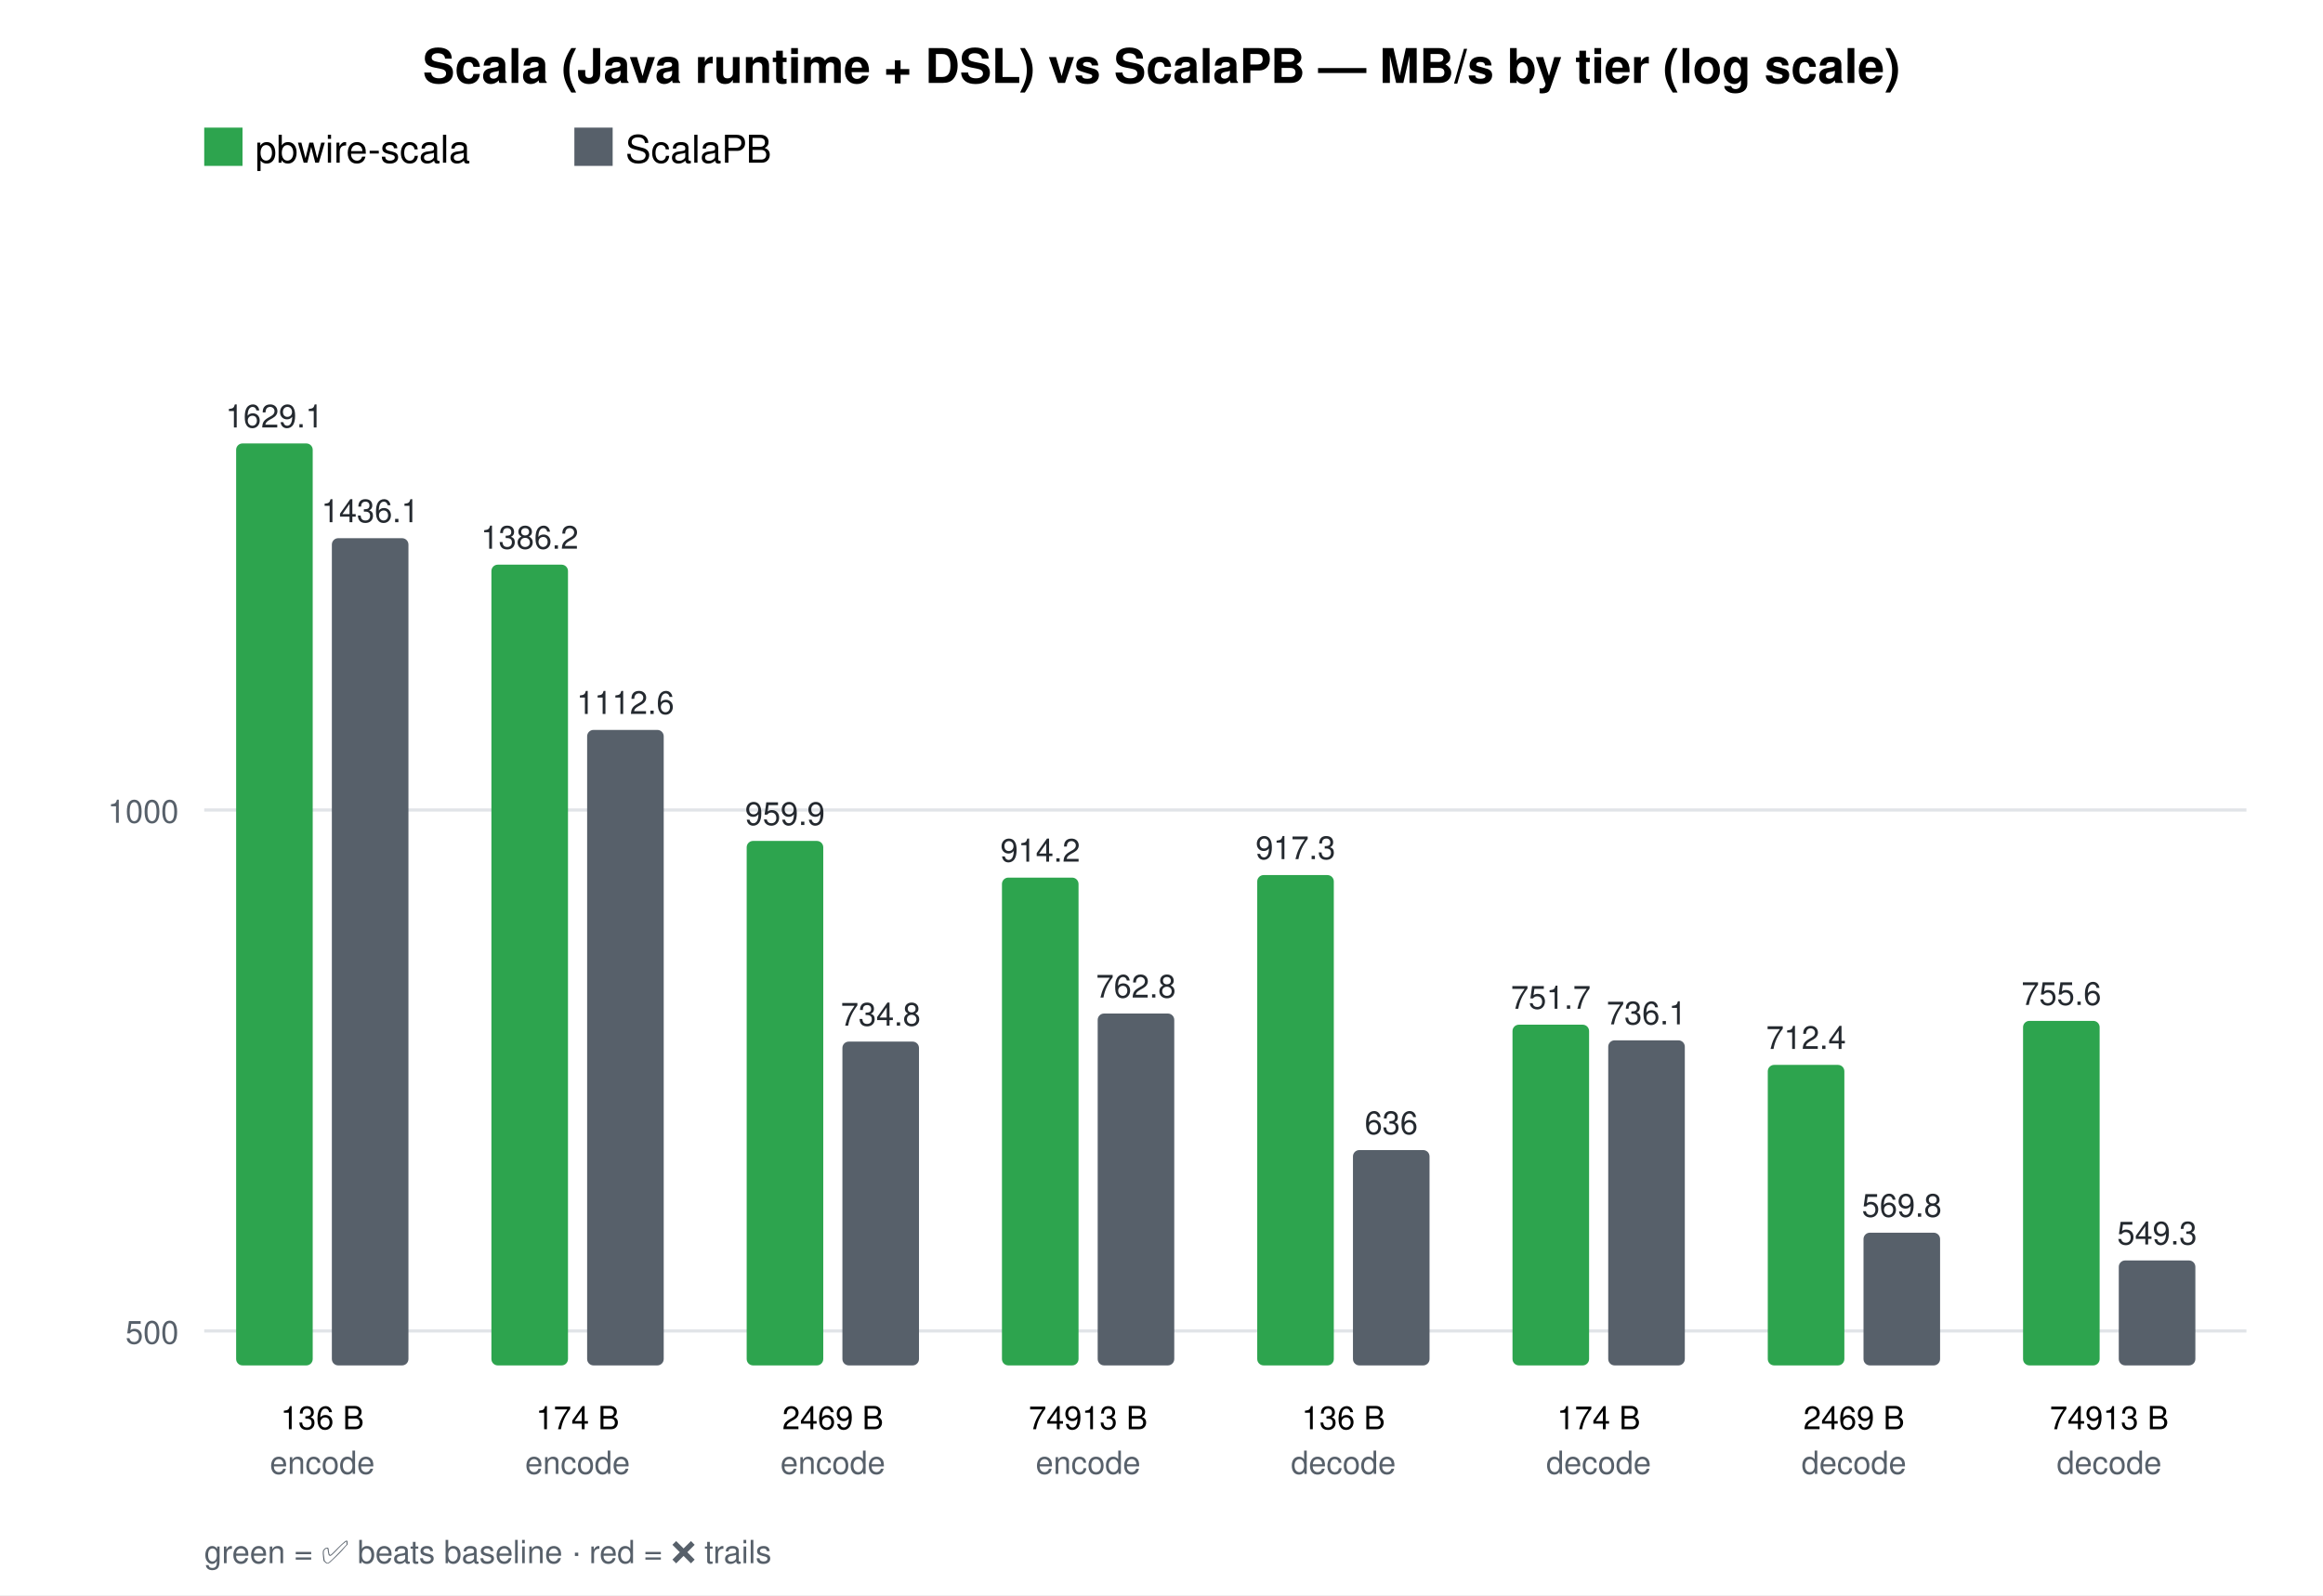
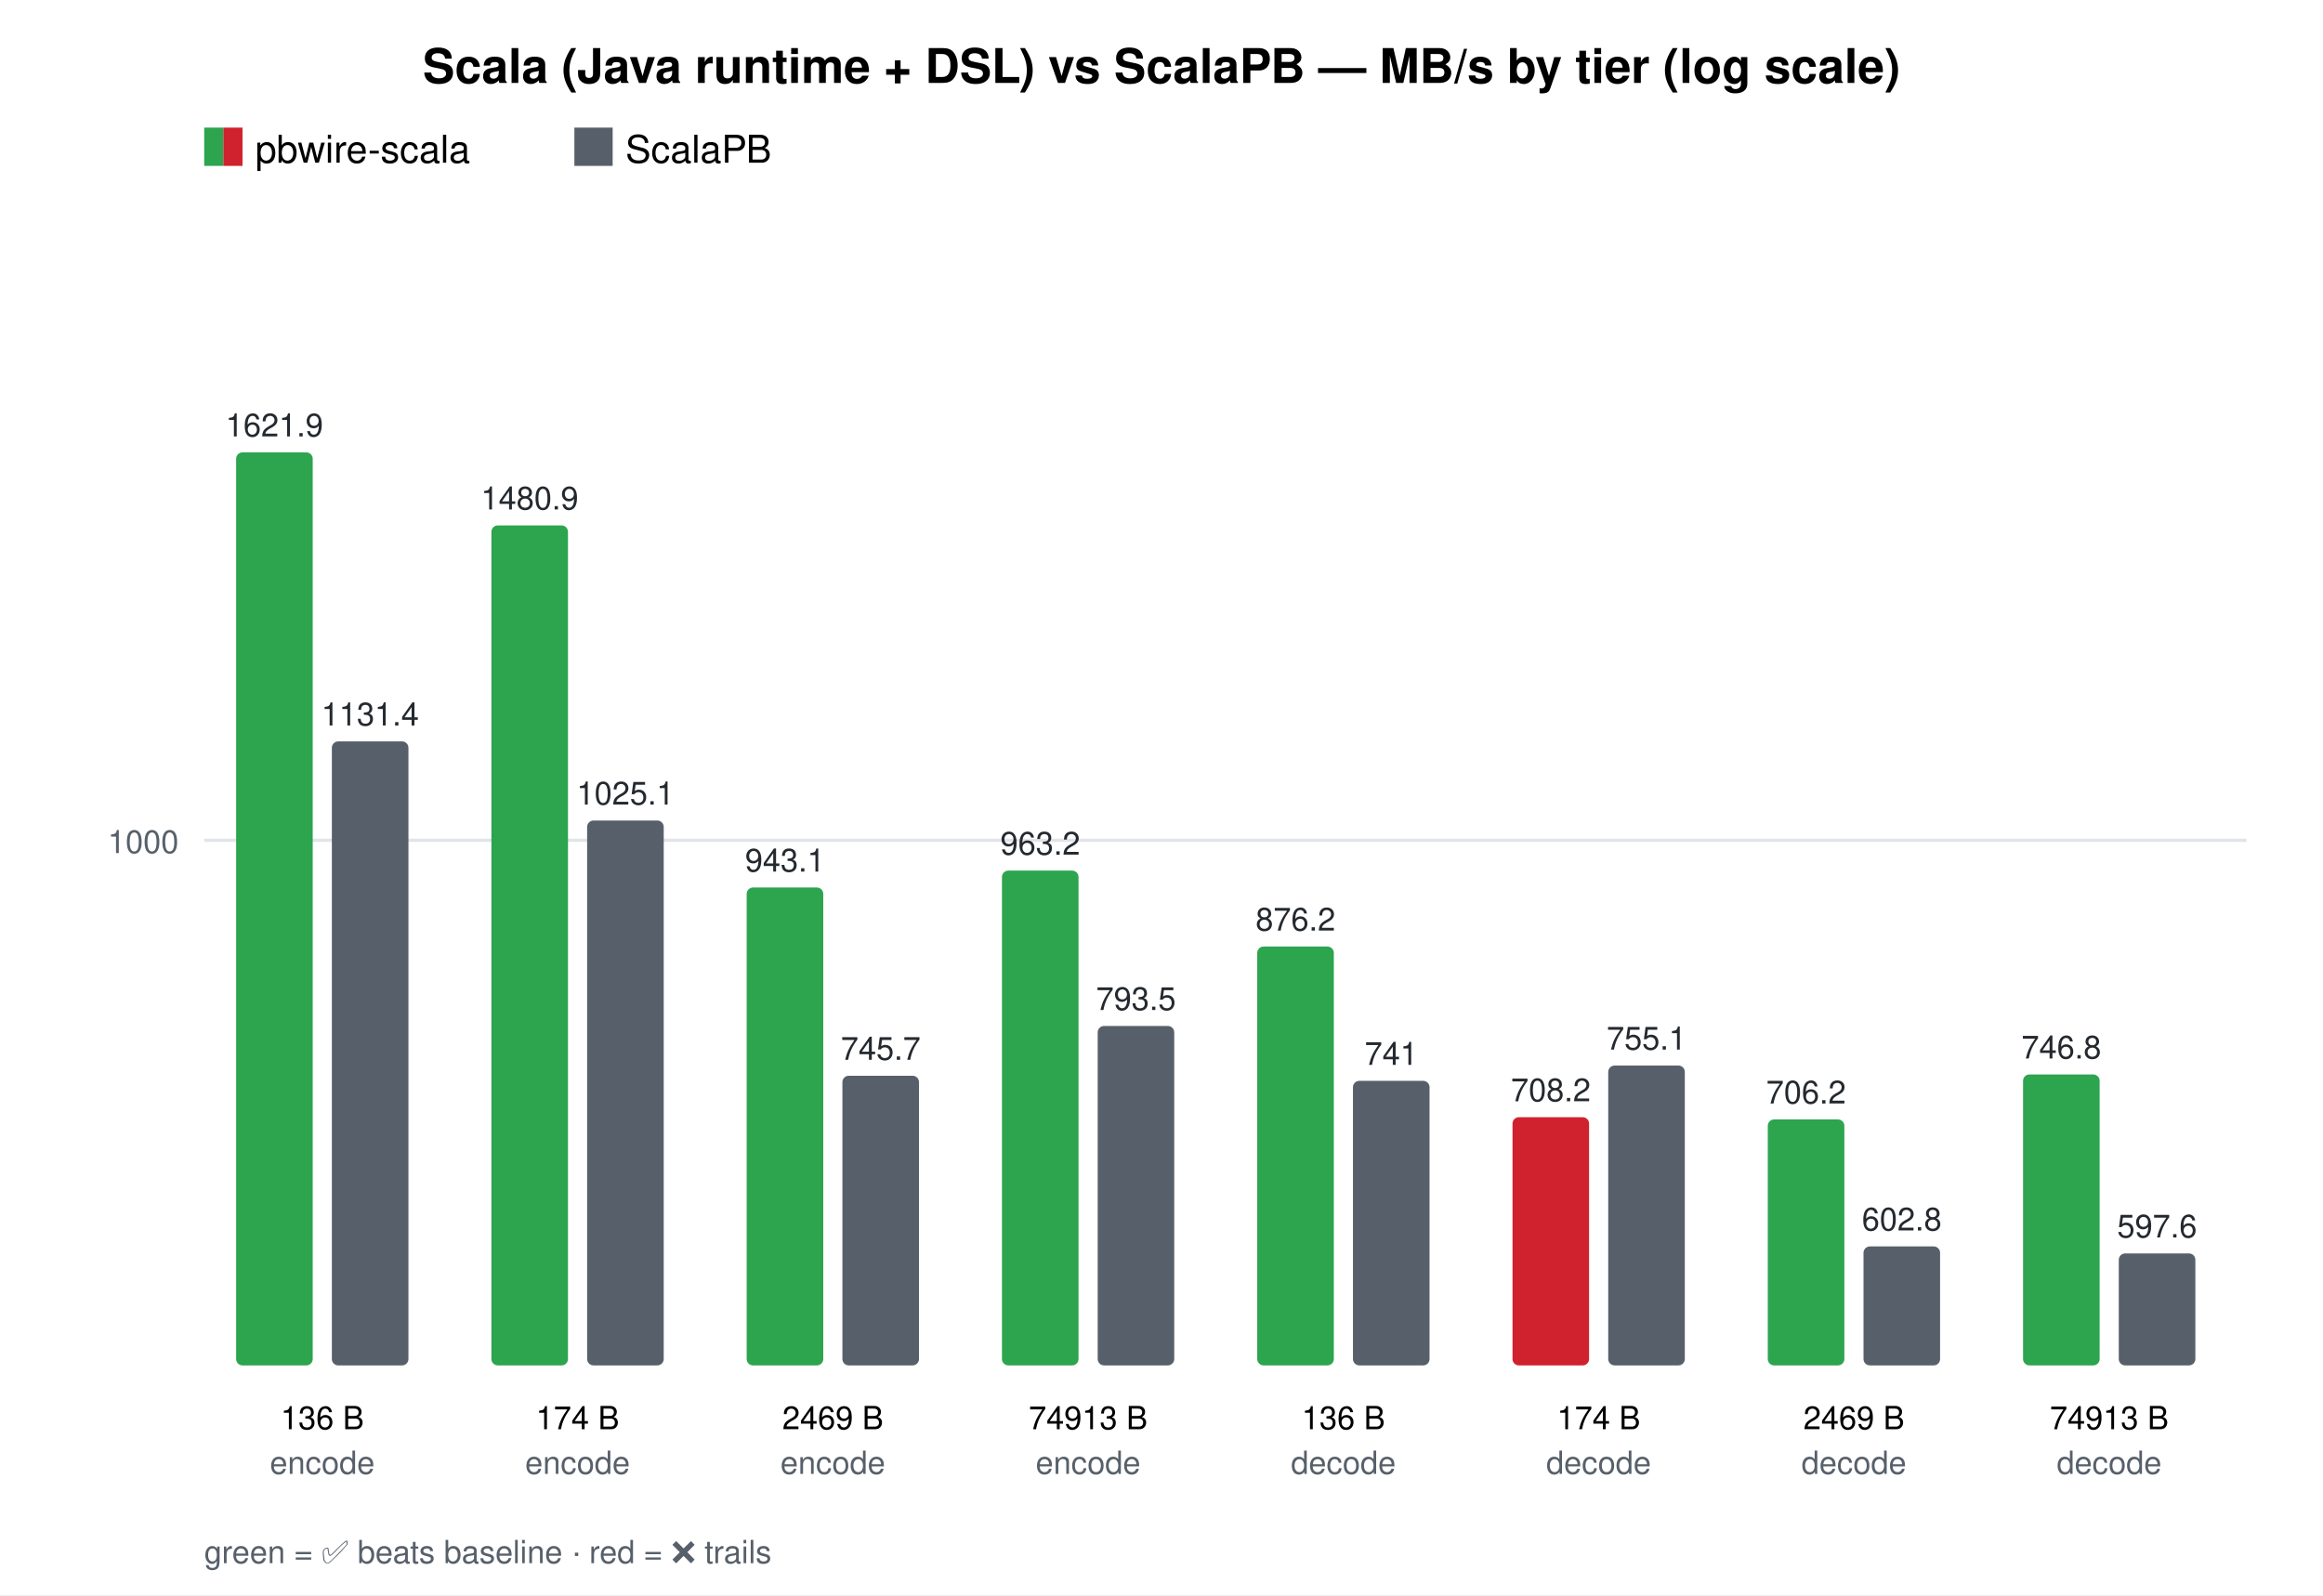
<svg xmlns="http://www.w3.org/2000/svg" width="728" height="500" font-family="Helvetica, Arial, sans-serif">
  <rect width="728" height="500" fill="#ffffff" />
  <text x="364.0" y="26" text-anchor="middle" font-size="15" font-weight="bold">Scala (Java runtime + DSL) vs ScalaPB — MB/s by tier (log scale)</text>
-   <rect x="64" y="40" width="12" height="12" fill="#2da44e" />
+   <rect x="64" y="40" width="6" height="12" fill="#2da44e" />
+   <rect x="70" y="40" width="6" height="12" fill="#cf222e" />
  <text x="80" y="51" font-size="12">pbwire-scala</text>
  <rect x="180.0" y="40" width="12" height="12" fill="#57606a" />
  <text x="196.0" y="51" font-size="12">ScalaPB</text>
-   <line x1="64" y1="417.2" x2="704" y2="417.2" stroke="#e1e4e8" />
-   <text x="56" y="421.2" text-anchor="end" font-size="10" fill="#57606a">500</text>
-   <line x1="64" y1="253.9" x2="704" y2="253.9" stroke="#e1e4e8" />
-   <text x="56" y="257.9" text-anchor="end" font-size="10" fill="#57606a">1000</text>
+   <line x1="64" y1="263.4" x2="704" y2="263.4" stroke="#e1e4e8" />
+   <text x="56" y="267.4" text-anchor="end" font-size="10" fill="#57606a">1000</text>
  <text x="101.0" y="448" text-anchor="middle" font-size="10">136 B</text>
  <text x="101.0" y="462" text-anchor="middle" font-size="10" fill="#57606a">encode</text>
-   <rect x="74.0" y="139.0" width="24" height="289.0" rx="2" fill="#2da44e" />
-   <text x="86.0" y="134.0" text-anchor="middle" font-size="10" fill="#24292f">1629.1</text>
-   <rect x="104.0" y="168.7" width="24" height="259.3" rx="2" fill="#57606a" />
-   <text x="116.0" y="163.7" text-anchor="middle" font-size="10" fill="#24292f">1436.1</text>
+   <rect x="74.0" y="141.8" width="24" height="286.2" rx="2" fill="#2da44e" />
+   <text x="86.0" y="136.8" text-anchor="middle" font-size="10" fill="#24292f">1621.9</text>
+   <rect x="104.0" y="232.4" width="24" height="195.6" rx="2" fill="#57606a" />
+   <text x="116.0" y="227.4" text-anchor="middle" font-size="10" fill="#24292f">1131.4</text>
  <text x="181.0" y="448" text-anchor="middle" font-size="10">174 B</text>
  <text x="181.0" y="462" text-anchor="middle" font-size="10" fill="#57606a">encode</text>
-   <rect x="154.0" y="177.0" width="24" height="251.0" rx="2" fill="#2da44e" />
-   <text x="166.0" y="172.0" text-anchor="middle" font-size="10" fill="#24292f">1386.2</text>
-   <rect x="184.0" y="228.8" width="24" height="199.2" rx="2" fill="#57606a" />
-   <text x="196.0" y="223.8" text-anchor="middle" font-size="10" fill="#24292f">1112.6</text>
+   <rect x="154.0" y="164.7" width="24" height="263.3" rx="2" fill="#2da44e" />
+   <text x="166.0" y="159.7" text-anchor="middle" font-size="10" fill="#24292f">1480.9</text>
+   <rect x="184.0" y="257.2" width="24" height="170.8" rx="2" fill="#57606a" />
+   <text x="196.0" y="252.2" text-anchor="middle" font-size="10" fill="#24292f">1025.1</text>
  <text x="261.0" y="448" text-anchor="middle" font-size="10">2469 B</text>
  <text x="261.0" y="462" text-anchor="middle" font-size="10" fill="#57606a">encode</text>
-   <rect x="234.0" y="263.6" width="24" height="164.4" rx="2" fill="#2da44e" />
-   <text x="246.0" y="258.6" text-anchor="middle" font-size="10" fill="#24292f">959.9</text>
-   <rect x="264.0" y="326.5" width="24" height="101.5" rx="2" fill="#57606a" />
-   <text x="276.0" y="321.5" text-anchor="middle" font-size="10" fill="#24292f">734.8</text>
+   <rect x="234.0" y="278.2" width="24" height="149.8" rx="2" fill="#2da44e" />
+   <text x="246.0" y="273.2" text-anchor="middle" font-size="10" fill="#24292f">943.1</text>
+   <rect x="264.0" y="337.2" width="24" height="90.8" rx="2" fill="#57606a" />
+   <text x="276.0" y="332.2" text-anchor="middle" font-size="10" fill="#24292f">745.7</text>
  <text x="341.0" y="448" text-anchor="middle" font-size="10">74913 B</text>
  <text x="341.0" y="462" text-anchor="middle" font-size="10" fill="#57606a">encode</text>
-   <rect x="314.0" y="275.1" width="24" height="152.9" rx="2" fill="#2da44e" />
-   <text x="326.0" y="270.1" text-anchor="middle" font-size="10" fill="#24292f">914.2</text>
-   <rect x="344.0" y="317.7" width="24" height="110.3" rx="2" fill="#57606a" />
-   <text x="356.0" y="312.7" text-anchor="middle" font-size="10" fill="#24292f">762.8</text>
+   <rect x="314.0" y="272.9" width="24" height="155.1" rx="2" fill="#2da44e" />
+   <text x="326.0" y="267.9" text-anchor="middle" font-size="10" fill="#24292f">963.2</text>
+   <rect x="344.0" y="321.6" width="24" height="106.4" rx="2" fill="#57606a" />
+   <text x="356.0" y="316.6" text-anchor="middle" font-size="10" fill="#24292f">793.5</text>
  <text x="421.0" y="448" text-anchor="middle" font-size="10">136 B</text>
  <text x="421.0" y="462" text-anchor="middle" font-size="10" fill="#57606a">decode</text>
-   <rect x="394.0" y="274.3" width="24" height="153.7" rx="2" fill="#2da44e" />
-   <text x="406.0" y="269.3" text-anchor="middle" font-size="10" fill="#24292f">917.3</text>
-   <rect x="424.0" y="360.5" width="24" height="67.5" rx="2" fill="#57606a" />
-   <text x="436.0" y="355.5" text-anchor="middle" font-size="10" fill="#24292f">636</text>
+   <rect x="394.0" y="296.7" width="24" height="131.3" rx="2" fill="#2da44e" />
+   <text x="406.0" y="291.7" text-anchor="middle" font-size="10" fill="#24292f">876.2</text>
+   <rect x="424.0" y="338.8" width="24" height="89.2" rx="2" fill="#57606a" />
+   <text x="436.0" y="333.8" text-anchor="middle" font-size="10" fill="#24292f">741</text>
  <text x="501.0" y="448" text-anchor="middle" font-size="10">174 B</text>
  <text x="501.0" y="462" text-anchor="middle" font-size="10" fill="#57606a">decode</text>
-   <rect x="474.0" y="321.2" width="24" height="106.8" rx="2" fill="#2da44e" />
-   <text x="486.0" y="316.2" text-anchor="middle" font-size="10" fill="#24292f">751.7</text>
-   <rect x="504.0" y="326.1" width="24" height="101.9" rx="2" fill="#57606a" />
-   <text x="516.0" y="321.1" text-anchor="middle" font-size="10" fill="#24292f">736.1</text>
+   <rect x="474.0" y="350.2" width="24" height="77.8" rx="2" fill="#cf222e" />
+   <text x="486.0" y="345.2" text-anchor="middle" font-size="10" fill="#24292f">708.2</text>
+   <rect x="504.0" y="334.0" width="24" height="94.0" rx="2" fill="#57606a" />
+   <text x="516.0" y="329.0" text-anchor="middle" font-size="10" fill="#24292f">755.1</text>
  <text x="581.0" y="448" text-anchor="middle" font-size="10">2469 B</text>
  <text x="581.0" y="462" text-anchor="middle" font-size="10" fill="#57606a">decode</text>
-   <rect x="554.0" y="333.8" width="24" height="94.2" rx="2" fill="#2da44e" />
-   <text x="566.0" y="328.8" text-anchor="middle" font-size="10" fill="#24292f">712.4</text>
-   <rect x="584.0" y="386.4" width="24" height="41.6" rx="2" fill="#57606a" />
-   <text x="596.0" y="381.4" text-anchor="middle" font-size="10" fill="#24292f">569.8</text>
+   <rect x="554.0" y="350.9" width="24" height="77.1" rx="2" fill="#2da44e" />
+   <text x="566.0" y="345.9" text-anchor="middle" font-size="10" fill="#24292f">706.2</text>
+   <rect x="584.0" y="390.7" width="24" height="37.3" rx="2" fill="#57606a" />
+   <text x="596.0" y="385.7" text-anchor="middle" font-size="10" fill="#24292f">602.8</text>
  <text x="661.0" y="448" text-anchor="middle" font-size="10">74913 B</text>
  <text x="661.0" y="462" text-anchor="middle" font-size="10" fill="#57606a">decode</text>
-   <rect x="634.0" y="320.0" width="24" height="108.0" rx="2" fill="#2da44e" />
-   <text x="646.0" y="315.0" text-anchor="middle" font-size="10" fill="#24292f">755.6</text>
-   <rect x="664.0" y="395.1" width="24" height="32.9" rx="2" fill="#57606a" />
-   <text x="676.0" y="390.1" text-anchor="middle" font-size="10" fill="#24292f">549.3</text>
+   <rect x="634.0" y="336.8" width="24" height="91.2" rx="2" fill="#2da44e" />
+   <text x="646.0" y="331.8" text-anchor="middle" font-size="10" fill="#24292f">746.8</text>
+   <rect x="664.0" y="392.9" width="24" height="35.1" rx="2" fill="#57606a" />
+   <text x="676.0" y="387.9" text-anchor="middle" font-size="10" fill="#24292f">597.6</text>
  <text x="64" y="490" font-size="10" fill="#57606a">green = ✅ beats baseline · red = ❌ trails</text>
</svg>
